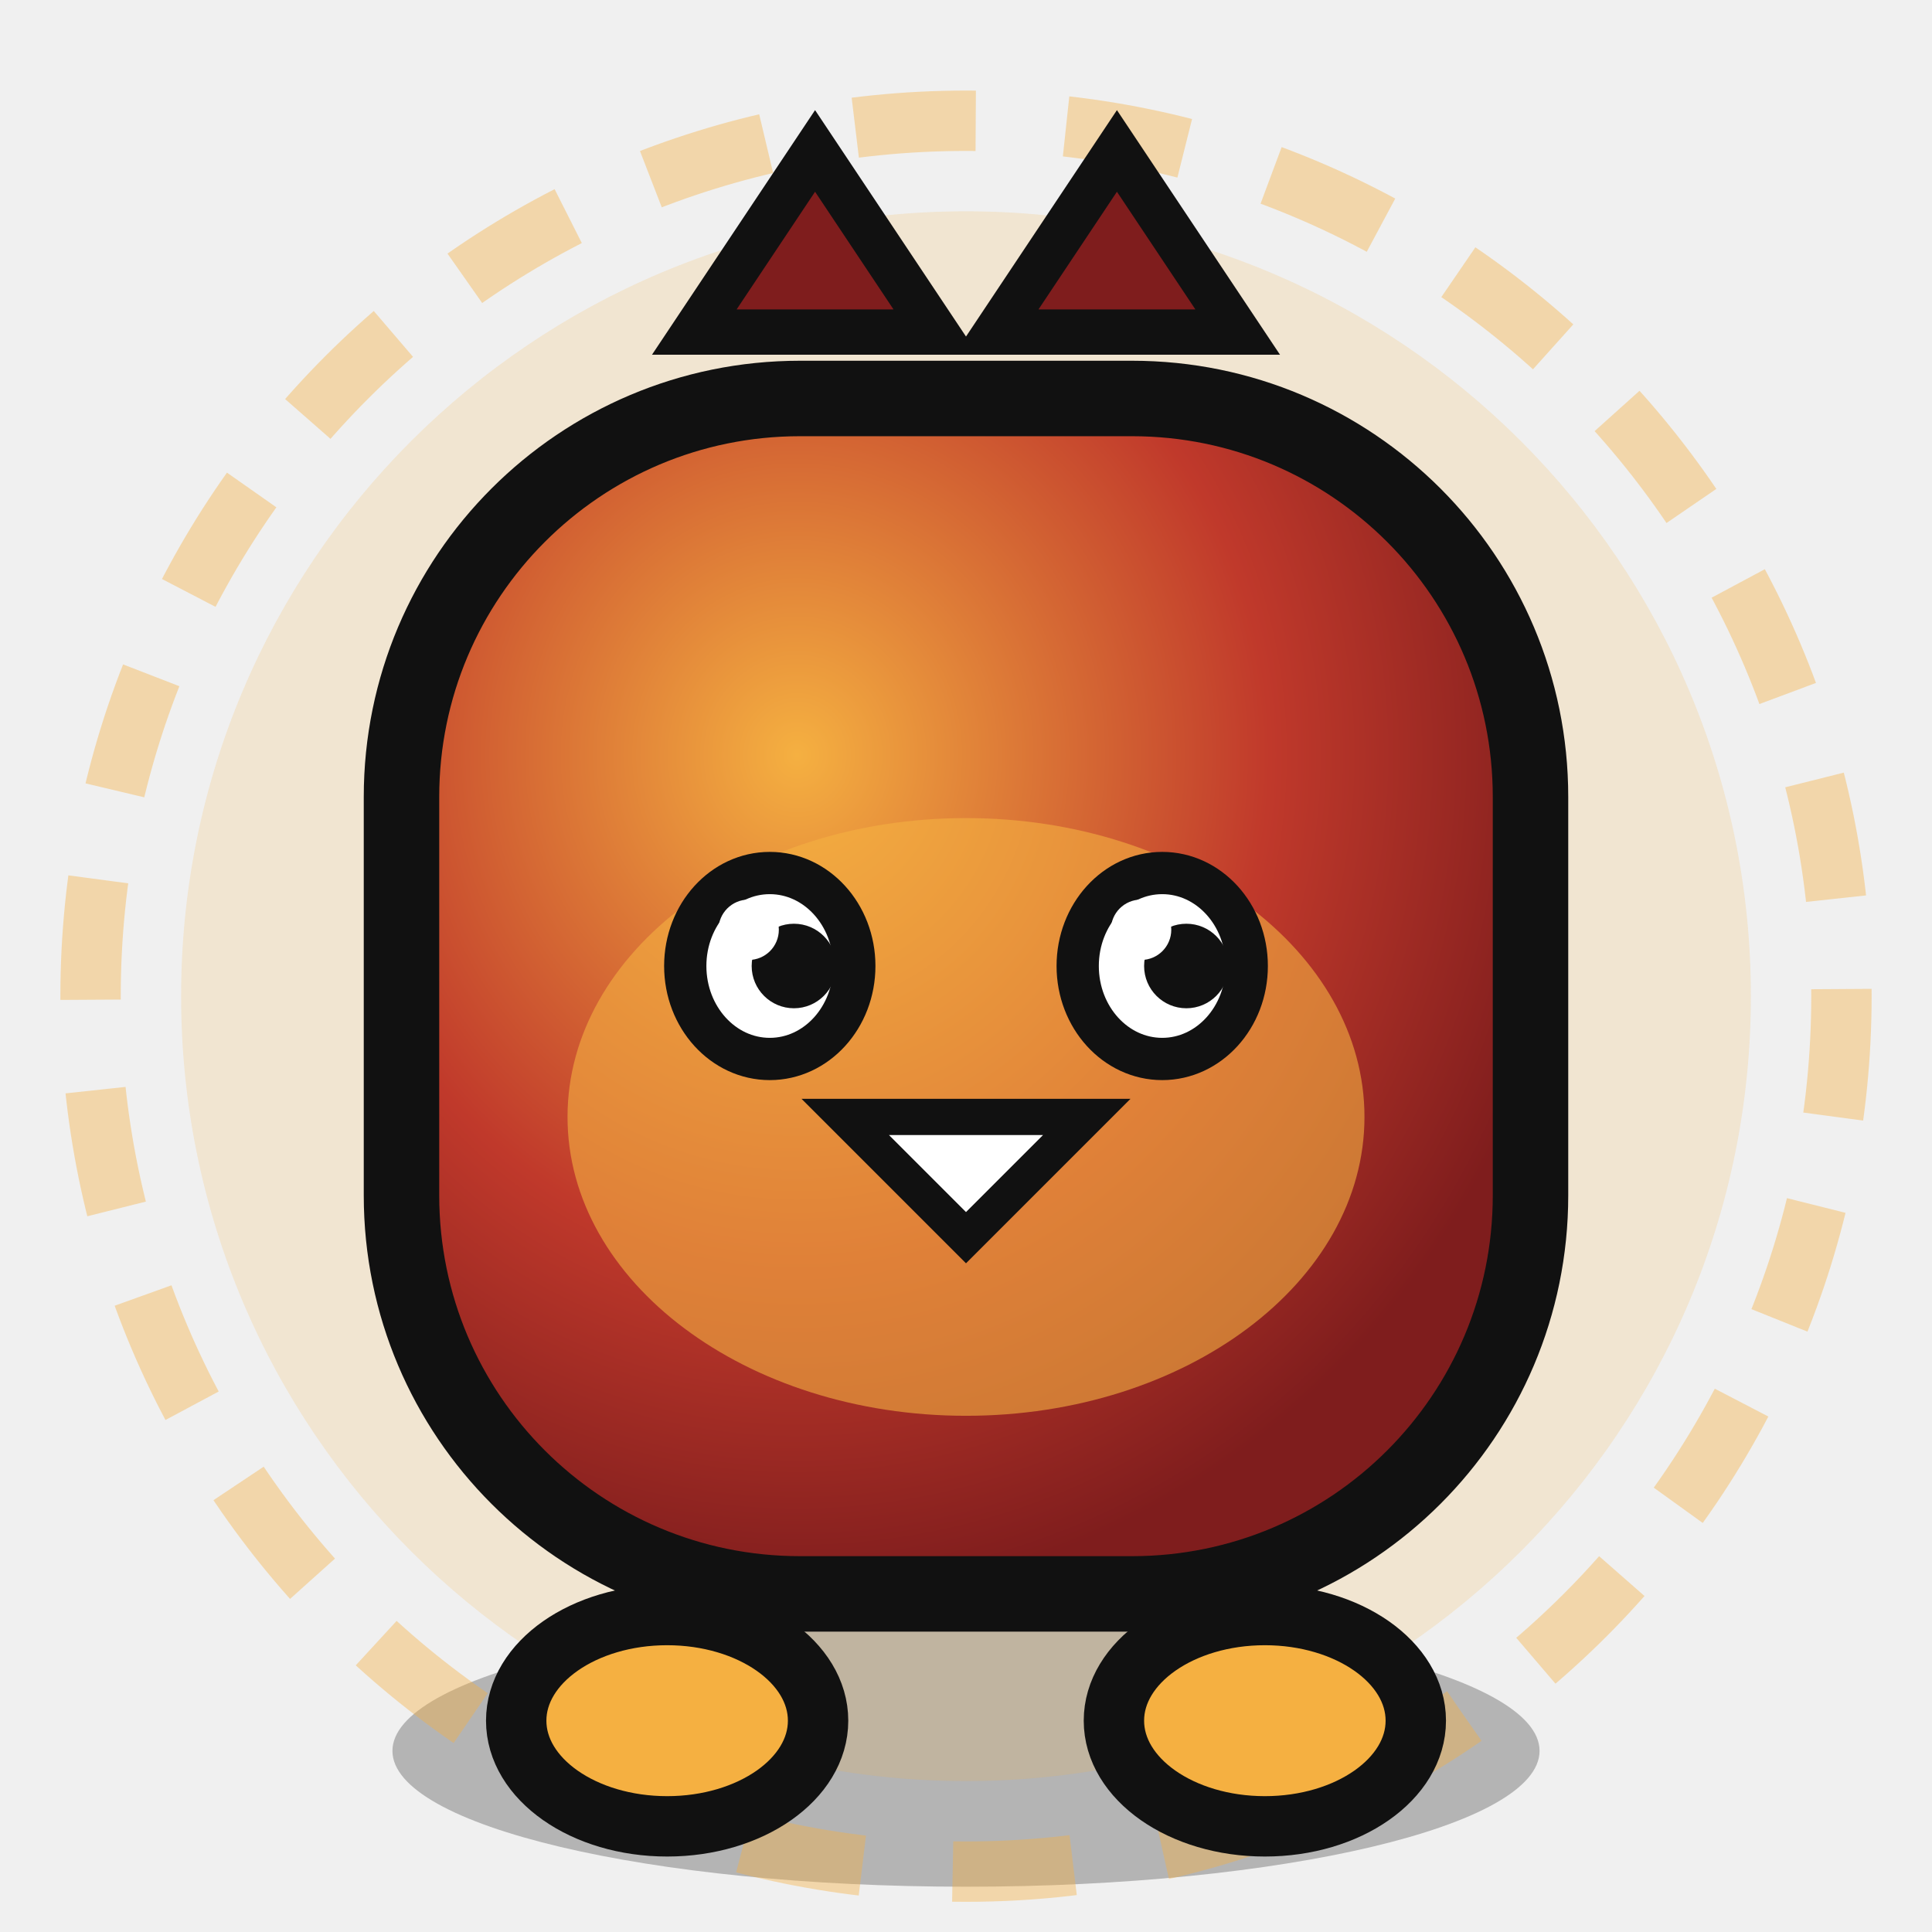
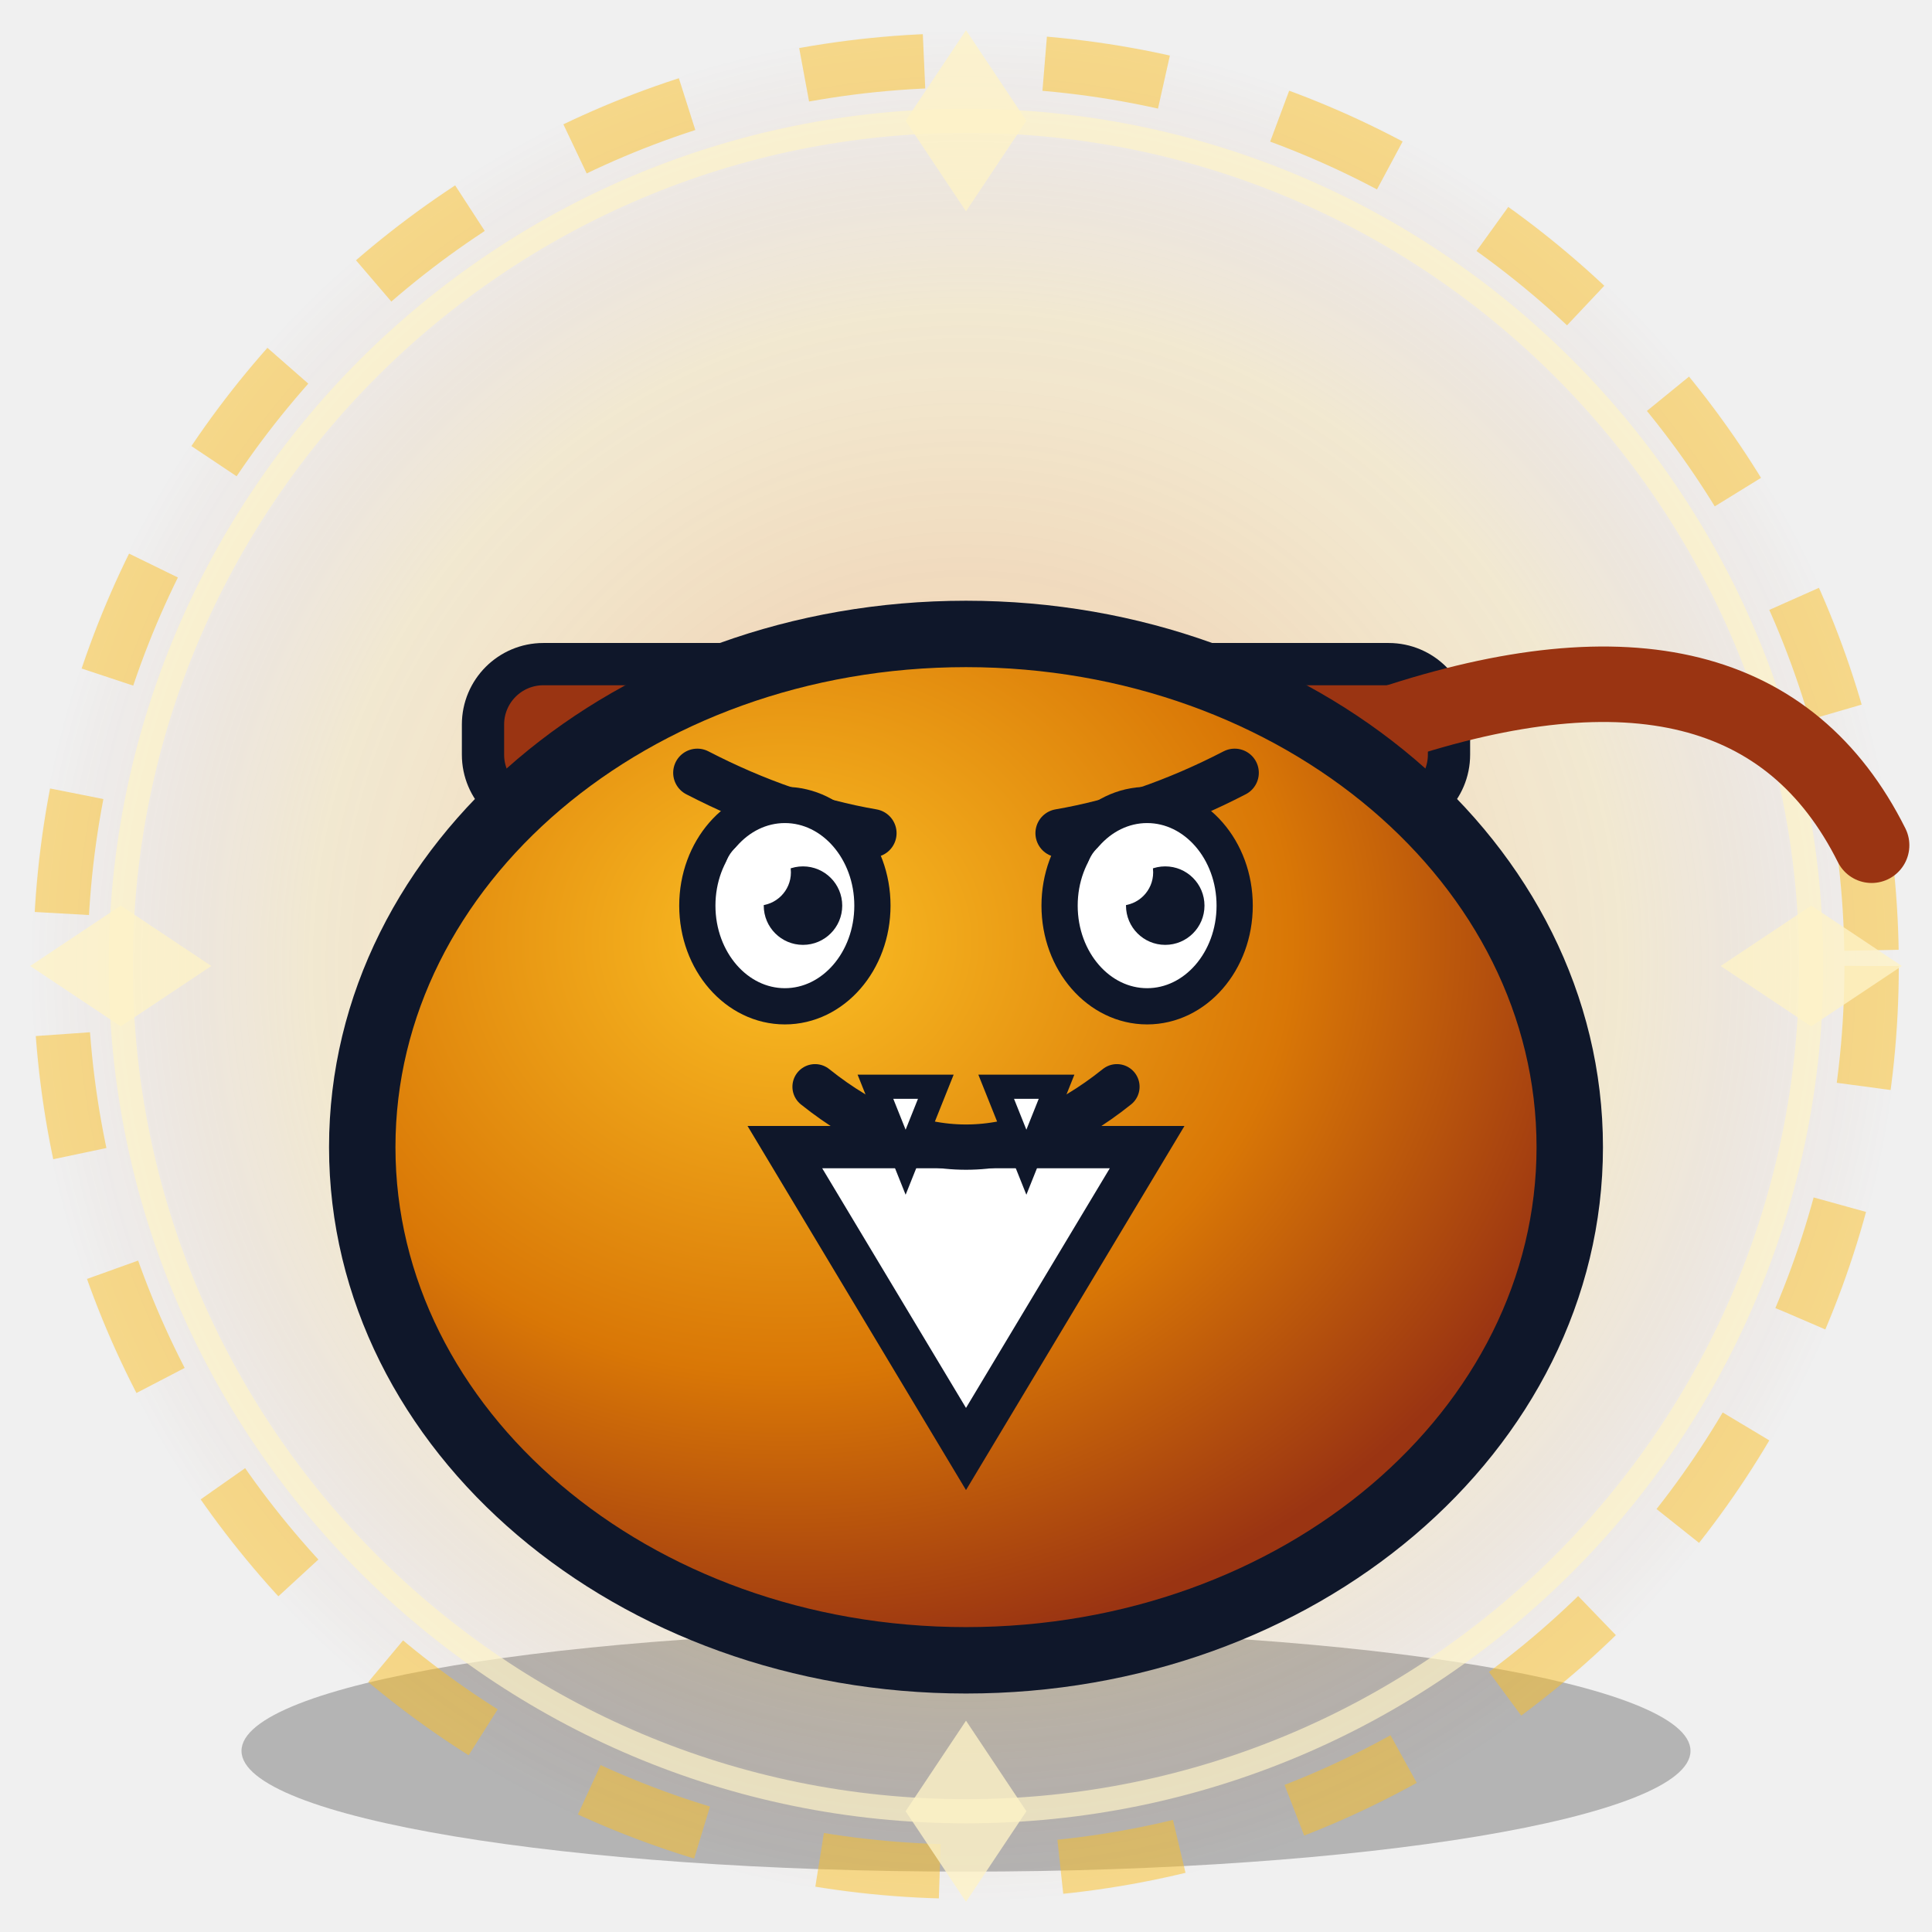
<svg xmlns="http://www.w3.org/2000/svg" viewBox="0 0 64 64" width="64" height="64">
  <defs>
    <radialGradient id="grad" cx="35%" cy="30%" r="70%">
-       <stop offset="0%" stop-color="#F5B041" />
-       <stop offset="60%" stop-color="#C0392B" />
-       <stop offset="100%" stop-color="#7F1D1D" />
+       <stop offset="0%" stop-color="#FBBF24" />
+       <stop offset="60%" stop-color="#D97706" />
+       <stop offset="100%" stop-color="#9A3412" />
    </radialGradient>
  </defs>
-   <ellipse cx="32" cy="58" rx="19" ry="4.5" fill="#000" opacity="0.25" />
-   <circle cx="32" cy="33" r="29" fill="none" stroke="#F5B041" stroke-width="2" opacity="0.4" stroke-dasharray="4,3" />
-   <circle cx="32" cy="33" r="26" fill="#F5B041" opacity="0.18" />
-   <rect x="20" y="44" width="24" height="6" rx="3" fill="#7F1D1D" stroke="#111" stroke-width="1" />
-   <rect x="22" y="42" width="20" height="2" fill="#FFF" />
-   <polygon points="23,11 27,5 31,11" fill="#7F1D1D" stroke="#111" stroke-width="1.5" />
-   <polygon points="33,11 37,5 41,11" fill="#7F1D1D" stroke="#111" stroke-width="1.5" />
-   <rect x="13.3" y="13.2" width="37.4" height="39.6" rx="13.2" fill="url(#grad)" stroke="#111" stroke-width="2.5" />
-   <ellipse cx="32" cy="37" rx="13.2" ry="9.9" fill="#F5B041" opacity="0.6" />
-   <ellipse cx="22.1" cy="57" rx="5" ry="3.5" fill="#F5B041" stroke="#111" stroke-width="2" />
-   <ellipse cx="41.9" cy="57" rx="5" ry="3.5" fill="#F5B041" stroke="#111" stroke-width="2" />
-   <ellipse cx="25.5" cy="32" rx="2.8" ry="3.08" fill="#FFFFFF" stroke="#111" stroke-width="1.4" />
-   <circle cx="26.3" cy="32" r="1.4" fill="#111" />
-   <circle cx="24.8" cy="30.8" r="1" fill="#FFF" />
-   <ellipse cx="38.5" cy="32" rx="2.8" ry="3.08" fill="#FFFFFF" stroke="#111" stroke-width="1.4" />
-   <circle cx="39.3" cy="32" r="1.4" fill="#111" />
-   <circle cx="37.8" cy="30.8" r="1" fill="#FFF" />
-   <polygon points="28,37 32,41 36,37" fill="#FFF" stroke="#111" stroke-width="1.2" />
+   <ellipse cx="32" cy="58" rx="24" ry="4" fill="#000000" opacity="0.25" />
+   <defs>
+     <radialGradient id="auraGrad" cx="50%" cy="50%" r="50%">
+       <stop offset="0%" stop-color="#EA580C" stop-opacity="0.35" />
+       <stop offset="70%" stop-color="#FBBF24" stop-opacity="0.15" />
+       <stop offset="100%" stop-color="#9A3412" stop-opacity="0" />
+     </radialGradient>
+   </defs>
+   <circle cx="32" cy="32" r="31" fill="url(#auraGrad)" />
+   <circle cx="32" cy="32" r="30" fill="none" stroke="#FBBF24" stroke-width="1.8" opacity="0.5" stroke-dasharray="4,4" />
+   <circle cx="32" cy="32" r="28" fill="none" stroke="#FEF3C7" stroke-width="0.8" opacity="0.7" />
+   <polygon points="32,1 34,4 32,7 30,4" fill="#FEF3C7" opacity="0.8" />
+   <polygon points="63,32 60,34 57,32 60,30" fill="#FEF3C7" opacity="0.8" />
+   <polygon points="32,63 34,60 32,57 30,60" fill="#FEF3C7" opacity="0.8" />
+   <polygon points="1,32 4,34 7,32 4,30" fill="#FEF3C7" opacity="0.8" />
+   <rect x="16" y="22" width="32" height="5" rx="2" fill="#9A3412" stroke="#0F172A" stroke-width="1.4" />
+   <path d="M 46 24 Q 58 20 62 28" stroke="#9A3412" stroke-width="2.5" fill="none" stroke-linecap="round" />
+   <ellipse cx="32" cy="38" rx="20" ry="17" fill="url(#grad)" stroke="#0F172A" stroke-width="2.2" />
+   <polygon points="26,38 32,48 38,38" fill="#FFFFFF" stroke="#0F172A" stroke-width="1.4" />
+   <path d="M 23.1 25.6 Q 26 27.1 28.9 27.6" stroke="#0F172A" stroke-width="1.6" fill="none" stroke-linecap="round" />
+   <path d="M 35.1 27.6 Q 38 27.1 40.9 25.6" stroke="#0F172A" stroke-width="1.6" fill="none" stroke-linecap="round" />
+   <ellipse cx="26" cy="30" rx="2.9" ry="3.335" fill="#FFFFFF" stroke="#0F172A" stroke-width="1.2" />
+   <circle cx="26.6" cy="30" r="1.3" fill="#0F172A" />
+   <circle cx="25.1" cy="28.9" r="1.1" fill="#FFFFFF" />
+   <ellipse cx="38" cy="30" rx="2.9" ry="3.335" fill="#FFFFFF" stroke="#0F172A" stroke-width="1.2" />
+   <circle cx="38.6" cy="30" r="1.3" fill="#0F172A" />
+   <circle cx="37.1" cy="28.9" r="1.1" fill="#FFFFFF" />
+   <path d="M 27 36 Q 32 40 37 36" stroke="#0F172A" stroke-width="1.5" fill="none" stroke-linecap="round" />
+   <polygon points="29,36 30,38.5 31,36" fill="#FFFFFF" stroke="#0F172A" stroke-width="0.8" />
+   <polygon points="33,36 34,38.5 35,36" fill="#FFFFFF" stroke="#0F172A" stroke-width="0.8" />
</svg>
